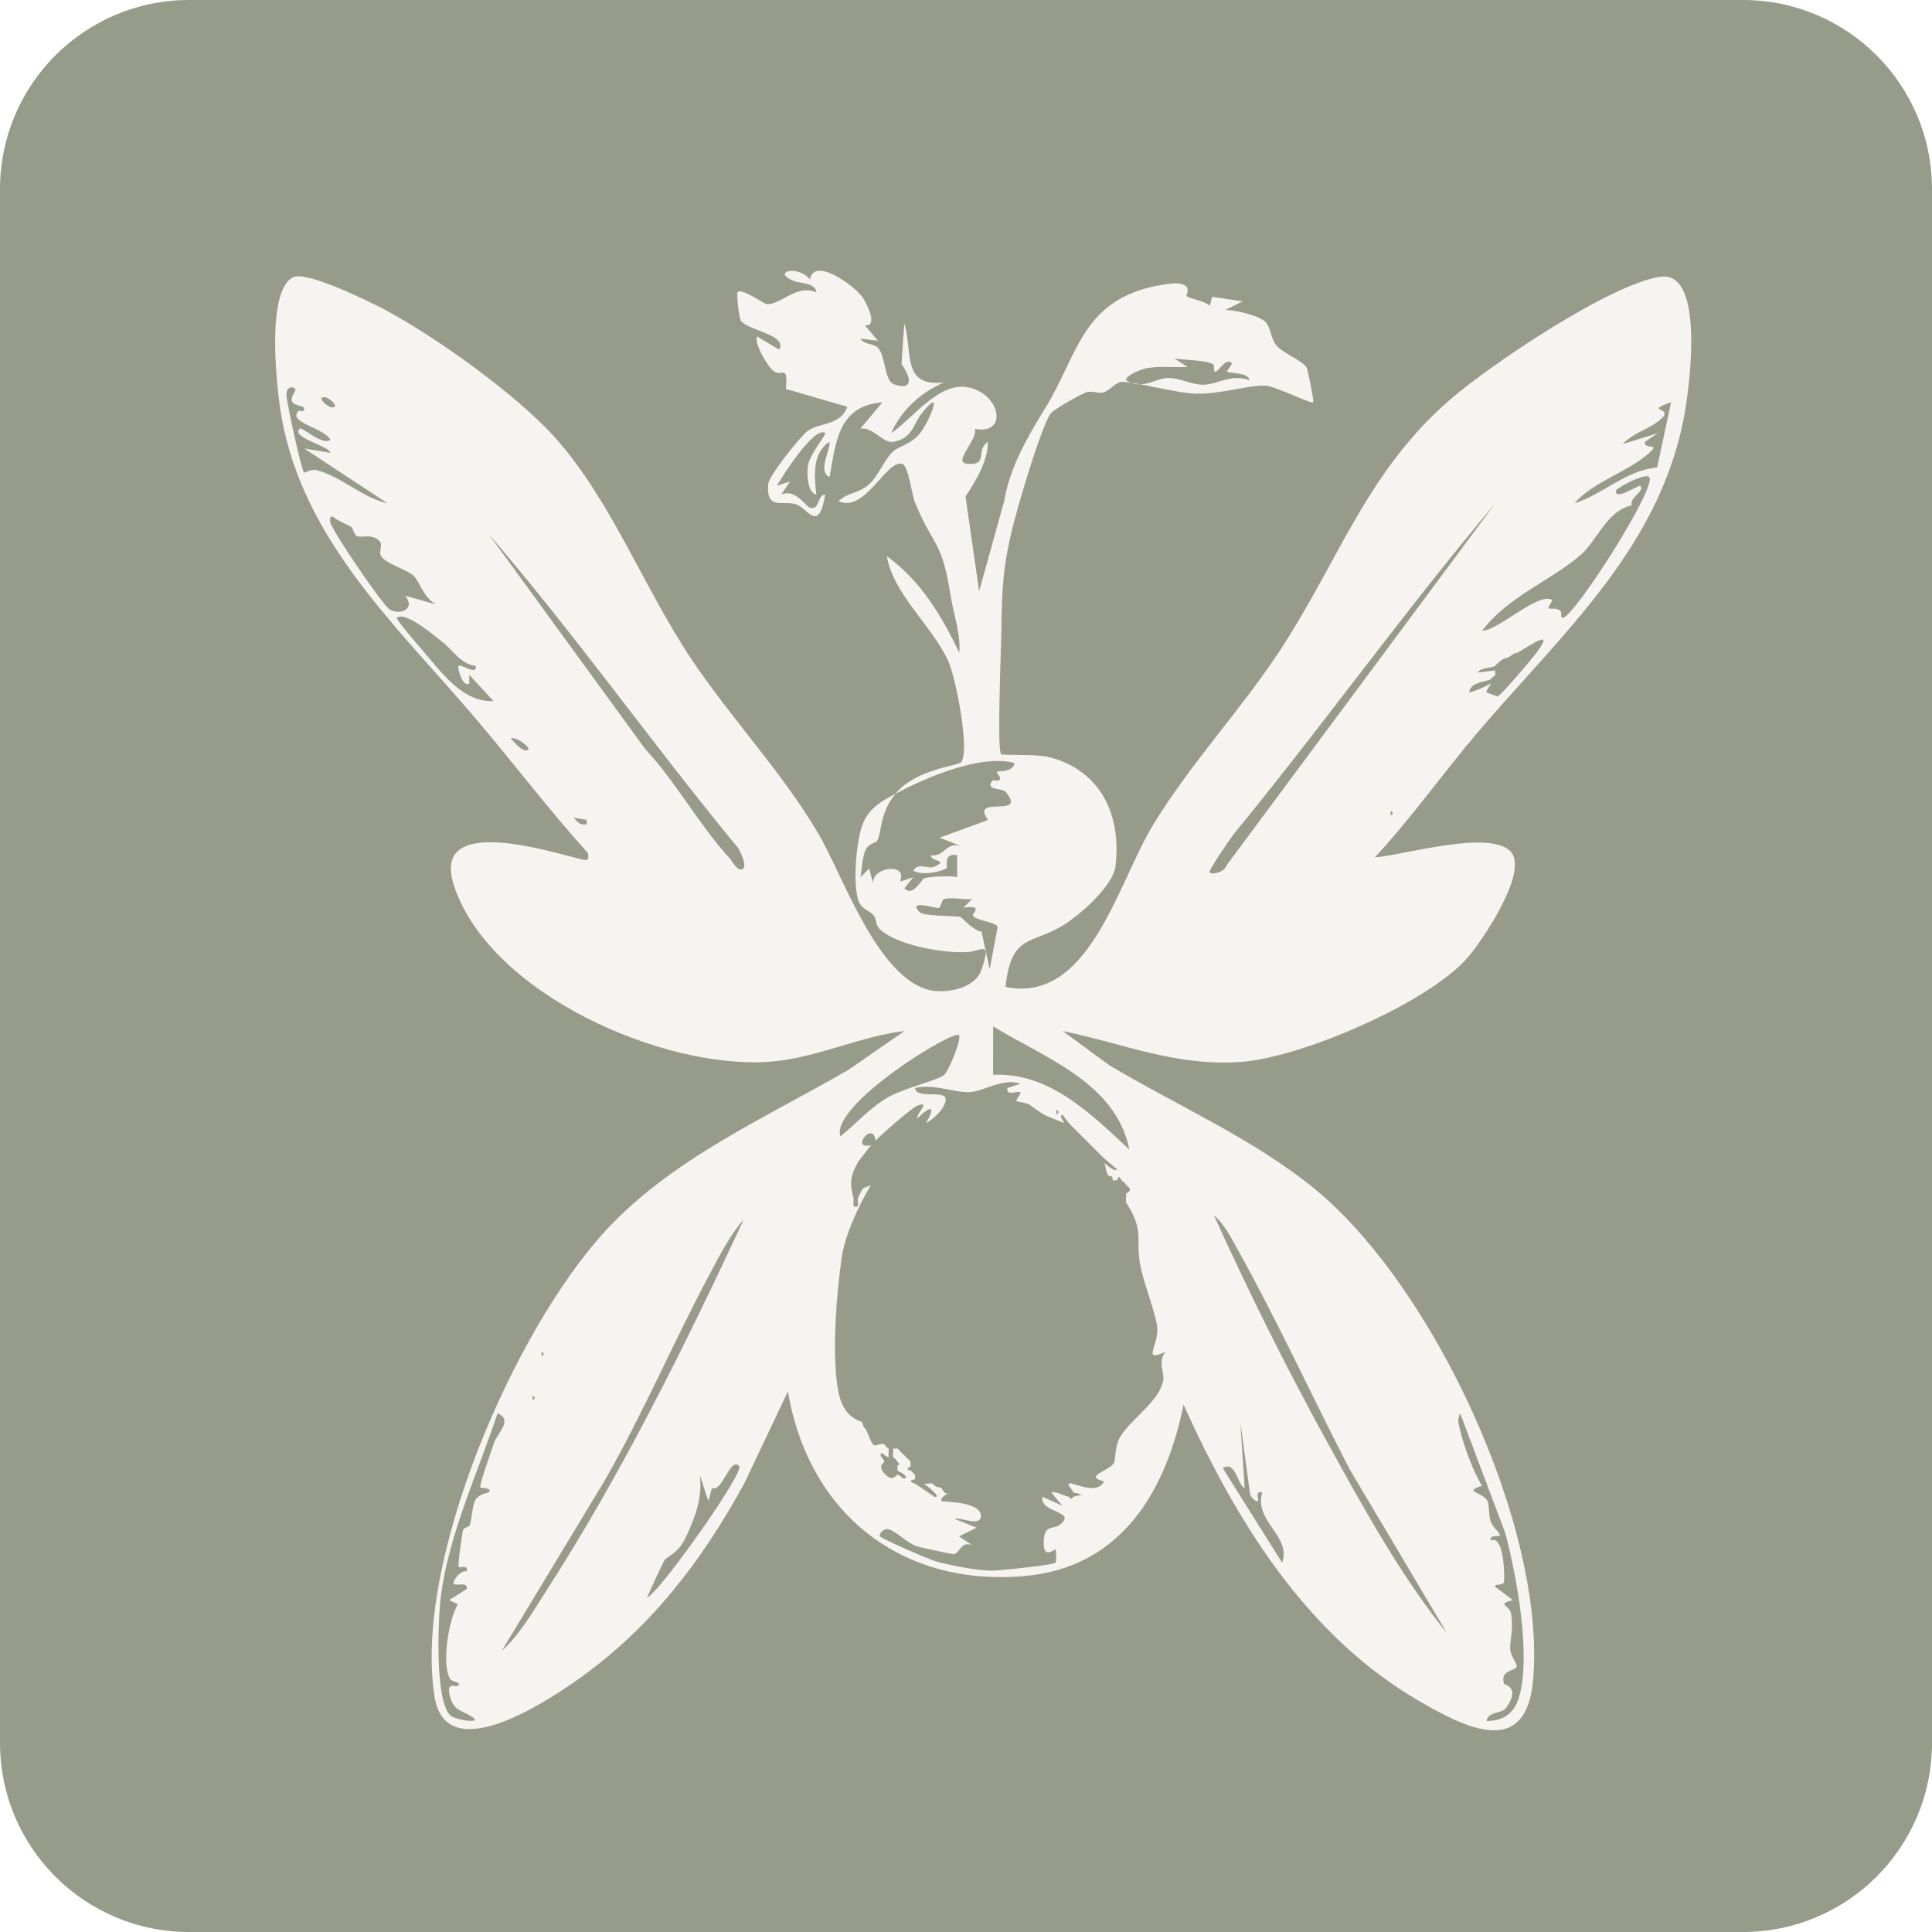
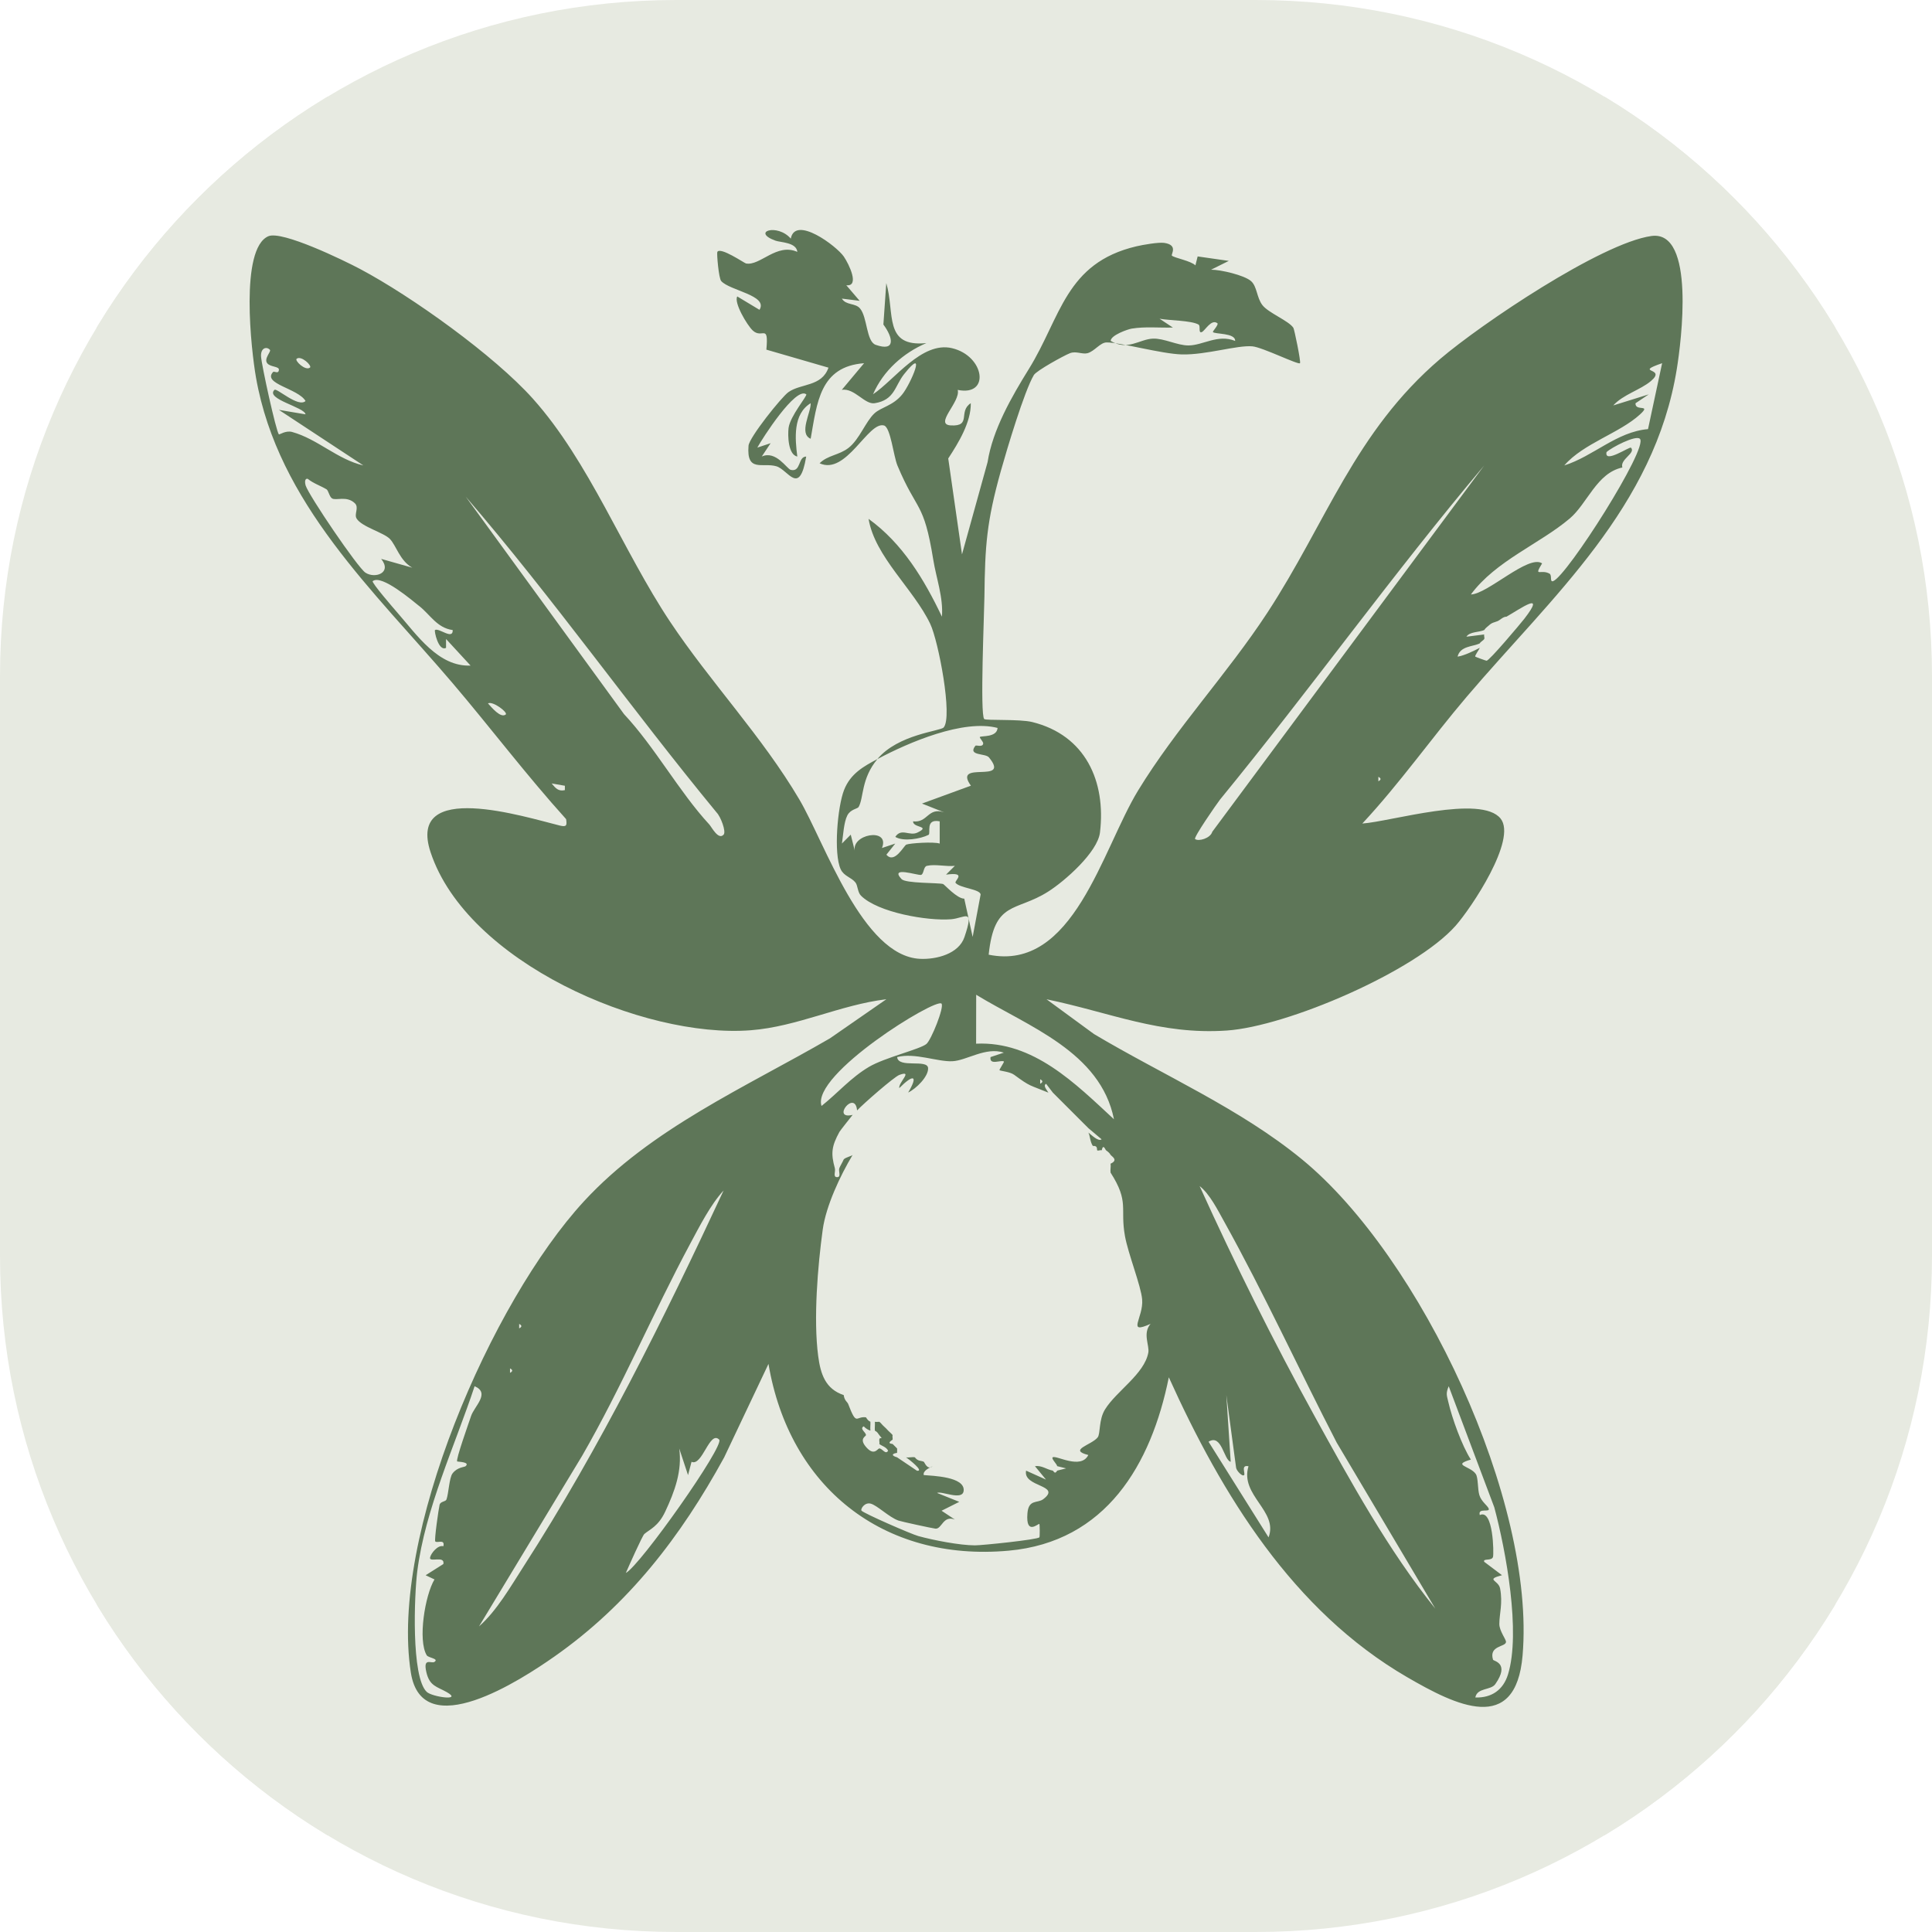
- <svg xmlns="http://www.w3.org/2000/svg" version="1.1" width="708.66" height="708.66">
-   <svg id="SvgjsSvg1009" data-name="Layer 2" viewBox="0 0 708.66 708.66">
-     <defs>
-       <style>
+ <svg xmlns="http://www.w3.org/2000/svg" version="1.1" width="1000" height="1000">
+   <g clip-path="url(#SvgjsClipPath1048)">
+     <rect width="1000" height="1000" fill="#e7eae1" />
+     <g transform="matrix(1.270003,0,0,1.270003,50,50)">
+       <svg version="1.1" width="708.66" height="708.66">
+         <svg id="Layer_2" data-name="Layer 2" viewBox="0 0 708.66 708.66">
+           <defs>
+             <style>
      .cls-1 {
-         fill: #979b8a;
+         fill: #5e7658;
      }

      .cls-2 {
-         fill: #f7f3f0;
+         fill: #e7eae1;
      }
    </style>
-     </defs>
-     <g id="SvgjsG1008">
-       <rect class="cls-1" width="708.66" height="708.66" rx="69.36" ry="69.36" />
+             <clipPath id="SvgjsClipPath1048">
+               <rect width="1000" height="1000" x="0" y="0" rx="350" ry="350" />
+             </clipPath>
+           </defs>
+           <g id="DIEGO_GONZALEZ" data-name="DIEGO GONZALEZ">
+             <g>
+               <rect class="cls-2" width="708.66" height="708.66" rx="69.36" ry="69.36" />
+               <path class="cls-1" d="M318.22,269.98c8.49-10.12,25.7-11.37,27.01-12.87,3.75-4.34-2.12-35.16-5.47-42.2-6.81-14.3-22.56-27.36-25.14-42.82,13.88,10.04,22.65,24.66,29.9,39.87.61-7.89-2.31-15.62-3.54-23.27-3.87-23.98-6.6-19.25-14.6-38.35-1.6-3.82-2.78-15.58-5.48-16.31-6.48-1.75-15.35,20.45-26.24,15.41,3.37-3.34,7.95-3.26,11.83-6.3,4.4-3.44,6.92-10.66,10.47-13.99,2.79-2.62,7.6-3.09,11.41-7.81,3.4-4.19,10.33-20.31.7-8.18-3.77,4.75-3.78,10.5-11.94,11.8-4.1.65-8.18-6.24-13.41-5.46l9.07-10.84c-18.06,1.36-19.16,16.1-21.77,30.79-5.01-2.13.23-10.86,0-14.49-7.28,4.44-6.37,14.41-5.44,21.74-3.8-.76-3.91-8.71-3.57-11.6.57-4.85,7.82-13.27,7.21-13.76-4.25-3.37-18.02,18.17-19.94,21.72l5.42-1.8-3.6,5.42c5.81-2.59,10.23,5.07,11.8,5.45,4.26,1.03,2.9-5.43,6.3-5.42-2.74,16.36-7.34,5.38-12.13,3.96-5.64-1.67-12.27,2.69-11.37-8.39.27-3.36,13.47-19.88,16.28-21.85,5.14-3.6,13.56-2.15,16.3-9.96l-25.31-7.34c.99-11-1.71-4.17-5.58-7.83-2.31-2.19-7.76-11.38-6.28-13.85l9.05,5.45c3.66-5.9-12.14-7.81-15.6-11.73-1.04-1.18-1.86-11.33-1.58-11.86,1.18-2.21,11.04,4.58,11.69,4.7,5.77,1.08,12.49-8.49,20.92-4.72-.38-3.93-6.84-3.83-8.89-4.57-10.04-3.63.71-7.18,6.22-.84,1.81-9.61,18.68,3.03,21.62,7.33,2.11,3.09,6.55,12.28,1.01,11.68l5.43,6.34-7.24-.9c1.69,2.79,5.43,1.73,7.36,3.97,3.08,3.55,2.54,13.5,6.43,14.87,8.19,2.89,7.14-2.86,3.13-8.28l1.18-16.88c3.6,12.16-1.26,26.24,16.33,24.45-9.31,3.97-17.52,11.17-21.73,20.85,8.68-5.74,19.83-21.7,32.19-18.78,13.3,3.15,15.71,19.75,2.32,17.01,1.27,4.87-9.81,14.1-2.79,14.47,8.6.45,2.83-5.64,8.12-9.06.13,7.72-5.01,16.16-9.19,22.53l5.61,39.09,10.43-37.61c2.06-13.23,9.9-26.78,16.83-37.97,13.08-21.12,14.86-43.16,43.81-49.97,2.66-.63,9.04-1.73,11.33-1.4,5.88.85,2.65,4.75,3.15,5.2,1.08.97,7.62,2.07,9.58,3.96l.91-3.64,12.7,1.82-7.23,3.59c3.97-.03,13.56,2.27,16.25,4.61,2.54,2.19,2.3,6.75,4.68,9.83,2.46,3.19,10.74,6.37,12.61,9.24.4.61,3.13,13.82,2.7,14.41-.61.83-15.28-6.5-19.43-6.86-6.19-.54-18.77,3.53-28.67,3.3-8.36-.2-25.22-4.96-30.75-4.89-2.57.03-4.91,3.61-7.73,4.38-2.12.58-4.68-.98-7.16,0-2.53.99-13.66,7.13-14.72,8.9-3.92,6.58-11.06,30.55-13.46,39.11-5.8,20.72-6.45,30.38-6.69,51.16-.07,6.68-1.86,48.16-.09,49.93.69.7,14.39-.06,19.61,1.24,21.6,5.35,30.09,24.11,27.57,45.02-.97,8.02-14.3,19.78-21.17,24.12-13.24,8.38-21.85,3.42-24.19,25.67,34.54,7.07,46.23-42.88,60.89-66.9,15.53-25.45,36.35-47.52,52.66-72.43,24.06-36.76,35.67-73.78,70.51-103.51,16.63-14.19,65.48-47.12,86-50.06,18.12-2.59,12.15,43.31,10.42,54.03-9.11,56.66-50.77,92.75-85.63,133.72-14.46,17-27.32,35.36-42.57,51.7,11.53-.79,48.43-11.97,56.37-2.01,6.75,8.48-11.92,36.4-18.34,43.66-16.45,18.59-68.62,41.03-93.25,42.71-27.2,1.86-47.69-7.43-73.48-12.74l19.34,14.17c28.08,16.73,59.47,30.3,84.83,51.12,48.52,39.84,95.2,139.33,89.85,202.14-2.78,32.54-27.21,20.37-47.05,8.85-46.58-27.03-75.54-74.43-97.13-122.21-7.19,35.63-25.63,67.06-65.28,70.66-51.27,4.65-89.43-26.02-97.88-76.12l-18.07,38.12c-17.69,32.28-38.94,59.95-69.26,81.2-13.33,9.34-53.8,35.86-58.42,6.52-8.76-55.56,32.83-151.15,70.49-192.05,27.47-29.82,65.86-46.49,100.3-66.47l23-15.94c-18.83,2.26-36.26,11.18-55.31,12.64-43.94,3.38-115.62-27.82-130.44-72.54-9.85-29.72,38.38-14.41,52.63-10.9,2.74.67,3.02.02,2.6-2.61-16.12-17.83-30.62-37.04-46.19-55.34-31.98-37.62-71.16-73.26-80.2-124.64-1.96-11.16-6.65-52.5,5.03-57.58,5.56-2.42,30.79,9.84,37.4,13.35,21.06,11.18,54.62,35.22,70.41,52.85,22.98,25.66,36.66,61.98,55.93,90.9,16.5,24.76,37.48,46.7,52.66,72.42,10.36,17.53,25.7,63.89,49.22,64.98,6.61.31,15.76-1.99,18.08-8.84,4.19-12.36.2-7.74-5.46-7.29-9.57.75-29.88-2.74-36.72-9.63-1.4-1.41-1.24-4.09-2.24-5.36-1.67-2.12-4.69-2.53-6.01-5.38-2.97-6.45-1.28-25.51,1.36-32.28,2.63-6.74,8.02-9.67,13.63-12.65-6.73,8.02-5.55,15.84-7.69,19.55-.43.75-3.3.89-4.6,3.44-1.44,2.82-1.68,8.13-2.19,11.44l3.59-3.61,1.81,7.23c-2.48-7.43,14.41-10.44,10.91-1.79l5.42-1.81-3.61,4.53c3.3,3.92,7.14-3.72,8.12-4.11,1.49-.59,11.14-1.24,13.6-.42v-9.06c-6.11-1.2-3.43,4.95-4.57,5.52-3.26,1.64-10.22,2.83-13.53.82,2.45-3.79,5.8-.16,9.07-1.78,5.62-2.78-1.97-1.81-1.82-4.56,6.03.76,5.96-5.91,12.67-3.66l-9.04-3.58,19.94-7.29c-7.72-10.72,16.54-.34,7.35-11.53-1.46-1.78-8.83-.55-5.51-4.75.29-.37,3.05.79,3.17-.95.05-.67-1.61-2.35-1.37-2.6.58-.6,6.95.29,7.23-3.7-13.95-3.65-36.19,5.88-48.94,12.67M449.09,92.89c-3.1-1.68-11.85-1.62-15.87-2.36l5.42,3.59c-5.59.17-11.2-.47-16.79.44-1.53.25-8.5,2.65-8.56,5,6.79,4.19,11.76-.68,17.16-.92,4.58-.2,10.01,2.81,14.58,2.78,5.91-.04,11.89-4.69,18.99-1.85.15-3.37-8.42-2.66-9.07-3.63-.17-.26,2.5-3.09,1.83-3.58-2.51-1.87-5.03,3.09-6.36,3.61-1.55.6-.35-2.53-1.33-3.06M70.65,103.22c-1.32-1.48-3.82-.86-3.63,2.67.18,3.43,6.14,30.61,7.28,31.78.19.19,2.8-1.7,5.38-.99,10.4,2.87,18.48,11.22,29.04,13.64l-34.43-22.65,10.86,1.83c-.33-2.92-16.53-6.23-12.66-9.98.92-.9,9.73,7.38,12.66,4.54-3.02-5.14-17.67-6.97-13.25-11.8.5-.55,2.24,1.01,2.4-.9.13-1.49-3.45-1.07-4.75-2.68-1.51-1.87,1.7-4.79,1.1-5.46M86.97,110.44c.92-.72-3.55-5.07-5.44-3.59-.92.72,3.55,5.07,5.44,3.59M638.04,108.65c-12.04,4.17,2.08,1.62-4.52,7.24-4.33,3.68-11.33,5.49-15.4,9.98l14.49-4.52-5.42,3.63c-.21,3.53,6.68.12,1.84,4.55-8.35,7.66-23.13,11.82-30.86,20.79,11.85-3.74,21.38-13.73,34.12-14.8l5.75-26.87ZM628.98,139.47c-1.65-1.65-11.66,3.57-13.6,5.42-1.01,4.88,9.44-2.38,9.97-1.8,2.07,2.23-4.6,4.7-3.52,8.07-10.48,2.26-14.22,14.68-21.47,20.81-12.27,10.37-30.12,17.21-40.25,30.93,6.73-.1,23.53-16.43,29.02-12.66-3.57,5.87-.5,2.19,3.02,4.19,1.14.65-.03,3.61,1.49,3.04,5.71-2.17,38.93-54.41,35.35-57.99M447.71,302.59c1.38,1.08,6.25-.31,6.99-2.96l110.82-149.29c-37.1,44.02-71.01,91.43-107.65,136.15-1.39,1.8-10.91,15.52-10.17,16.1M93.67,160.03c-2.53-1.49-5.32-2.38-7.62-4.25-1.37-.28-1.15,1.74-.87,2.67,1.27,4.1,21.24,33.53,24.39,35.58,3.91,2.55,10.97.08,6.41-5.62l12.68,3.59c-5.1-2.87-6.51-8.99-9.12-11.71-2.56-2.65-11.45-4.91-13.56-8.3-1.14-1.83,1.12-4.5-.75-6.28-3.3-3.14-7.59-.95-9.26-1.94-1.11-.66-1.46-3.26-2.3-3.75M255.55,300.79c1.12-1.25-1.23-7.35-2.81-8.96-34.84-42.27-66.7-87.45-102.31-128.8l64.52,88.64c12.58,13.43,22.47,31.67,34.77,44.99.9.97,3.69,6.52,5.82,4.13M131.43,207.59c-2.63-2.06-15.31-13.01-18.9-10.11-.63.51,8.77,11.35,9.94,12.7,8.16,9.33,16.82,22.24,29.94,21.71l-9.99-10.83v3.61c-3.11,1.61-4.9-6.98-4.51-7.25,1.54-1.07,7.37,4.21,7.23,0-6.46-.9-9.14-6.26-13.71-9.84M574.61,211.97c-1.37-.06-2.62,1.4-3.63,1.81-1.46.6-2.17.47-3.62,1.81-.66.61-1.21.88-1.81,1.81-1.99.96-5.95.6-7.27,2.72l7.27-.91c-.25.45.23,1.29,0,1.81-.28.61-1.6,1.2-1.81,1.81-2.72,1.38-8.05,1.02-9.06,5.42,2.76-.43,6.52-2.29,9.06-3.61-.34.88-2.2,3.29-1.83,3.61.19.16,4.34,1.67,4.58,1.67,1.15-.02,13.73-14.98,15.36-17.07,9.16-11.83-1.55-4.12-7.23-.89M166.73,251.84c1.05-.82-5.32-5.66-7.22-4.53,1.53,1.69,5.17,6.12,7.22,4.53M522.39,276.87v2.17c1.18-.6,1.18-1.21,0-1.81M190.85,280.87l-5.39-.94c1.61,1.96,2.74,3.32,5.39,2.72v-1.78ZM349.81,313.51c-3.6.39-8.1-.8-11.45.01-1.42.34-1.18,3.45-2.38,3.68-1.41.27-12.98-3.71-7.92,1.71,1.68,1.8,14.84,1.45,16.92,2,.51.13,5.67,6,8.64,5.97l3.42,15.6,3.25-17.3c-.19-2.19-8.5-2.6-10.21-4.73-.65-.81,5.02-4.56-3.89-3.36l3.61-3.59ZM414.64,416.81c-5.52-27.55-34.96-37.81-56.16-50.76l-.03,19.94c23.37-1.1,40.49,16.29,56.19,30.81M295.45,411.37c6.66-5.3,11.9-11.53,19.38-15.95,6.33-3.74,20.68-7.14,23.34-9.29,1.96-1.58,7.35-14.99,6.19-16.45-2.07-2.6-53.17,28.81-48.91,41.69M387.89,405.94c-7.95-3.29-7.09-2.24-13.95-7.28-1.71-1.26-5.7-1.55-5.96-1.87-.17-.2,2.03-3.38,1.81-3.53-1.15-.82-6.02,1.75-5.46-1.81l5.42-1.81c-7.4-2.45-15.14,3.23-20.97,3.5-6.09.29-15.36-3.58-22.52-1.69.46,4.72,12.39.67,12.62,4.49.21,3.43-4.94,8.46-8.12,9.96,4.28-7.21,2.03-7.52-3.62-1.81-.45-2.23,5.86-7.47.05-5.38-2.18.78-14.99,12.04-17.25,14.48-.83-8.72-10.74,3.96-1.81,1.81-.65.79-5.14,6.5-5.36,6.9-3.23,5.9-3.57,8.77-1.89,14.85.37,1.32-.89,3.64.91,3.64s.46-2.42.91-3.64c.31-.85,1.25-2.32,1.81-3.62.77-.84,3.42-1.39,3.62-1.81-5.06,8.42-10.87,20.82-12.19,30.42-2.03,14.8-3.85,36.44-1.85,51.59.98,7.35,2.94,13.38,10.41,15.88.26,2.25,1.48,2.75,1.81,3.62,3.55,9.26,3.04,4.86,7.25,5.44.56.85.83,1.33,1.81,1.81.07,1.19-.14,2.45,0,3.62-1.02-.31-2-.98-2.73-1.77-1.83,1.06.93,2.41.92,3.59,0,.53-2.78,1.36-.19,4.57,3.47,4.29,4.91.88,5.63.86,1.25-.01,2.56,2.75,3.59.92-.75-1.56-2.67-1.94-3.59-2.73.19-.37-.08-1.16,0-1.81.18-1.41,1.97.52,0-1.81-.58-.69-.65-1.24-1.81-1.81-.1-1.2.09-2.43,0-3.62.54.1,1.25.02,1.81,0,.6.38,1.16,1.26,1.81,1.81.63.53,1.25,1.21,1.81,1.81.57.61,1.36,1.18,1.81,1.81-.17.37.04,1.17,0,1.81-.01.18-2.84,1.53,0,1.81l1.81,1.81c.09.58-.03,1.22,0,1.81-2.31.33-2.27,1.18,0,1.81l8.12,5.47c3.12.36-3.28-4.71-4.5-5.47,1.1.23,2.56-.25,3.63,0,1.27,1.74,2.56,1.26,3.62,1.81.35.18,1.44,3.64,3.62,1.81-1.29.65-4.06,1.85-3.62,3.61,3.73.33,16.79.66,16.27,6.37-.39,4.28-9.07-.03-10.83.92l9.04,3.63-7.22,3.62,5.42,3.59c-4.9-1.84-5.27,3.99-7.93,3.71-1.23-.13-13.85-2.86-15.09-3.3-3.87-1.4-8.65-6.22-11.31-6.9-2.47-.62-4.19,2.19-3.73,2.85.73,1.04,20.24,9.57,23.19,10.38,6.24,1.71,16.83,3.76,23.04,3.78,2.9.01,25.38-2.31,26.29-3.27.19-.2.17-5.14-.02-5.44-.28-.43-5.6,5.02-4.87-4.27.46-5.99,4.11-4.04,6.47-5.85,7.7-5.88-8.41-4.81-7.01-11.62l8.11,3.65-4.49-5.46c2.71-.45,4.74,1.36,7.25,1.8.31.05.81,1.81,1.81,0l3.64-.91-3.64-.91c-.13-.89-2.57-3.1-1.81-3.61,1.4-.94,11.46,5.17,14.49-.93-8.36-2.12,1.29-4.03,3.8-7.17,1.21-1.51.36-7.11,3.01-11.41,4.62-7.48,15.98-14.36,17.64-23.12.56-2.94-2.43-7.86.92-11.75-10.03,4.49-2.78-2.45-3.43-9.99-.49-5.6-5.71-18.56-7.01-25.82-2.06-11.54,1.87-13.73-5.86-25.84-.18-1.15.19-2.48,0-3.63,3.42-1.54.31-3.04,0-3.62-.4-.75-1.13-1.32-1.81-1.81-.38-.27-1.15-2.91-1.81,0-.4-.29-1.41.28-1.81,0-.26-.41.35-1.99-1.81-1.81-1.17-1.81-1.12-4.24-1.81-5.44,1.26.94,4.08,3.82,5.4,2.74l-5.4-4.55-1.81-1.81c-.59-.62-1.2-1.21-1.81-1.81-.61-.6-1.21-1.21-1.81-1.81-.6-.6-1.2-1.22-1.81-1.81-.61-.6-1.21-1.21-1.81-1.81-.6-.61-1.21-1.2-1.81-1.81-.6-.61-1.19-1.22-1.81-1.81l-1.81-1.81-2.74-3.59c-1.37.76.25,2.37.92,3.59M384.56,399.8v2.51c1.18-.6,1.18-1.21,0-1.81M545.58,616.22l-40.18-67.67c-15.44-29.89-29.52-60.68-45.87-90.08-2.62-4.7-5.81-11.15-9.99-14.46,14.41,31.76,29.98,63.12,46.8,93.67,14.67,26.63,30.22,54.97,49.24,78.54M155.87,623.47c7.22-6.34,12.86-16.22,18.15-24.43,31.28-48.56,57.15-100.92,81.52-153.22-5.36,5.8-9.83,14.67-13.62,21.71-15.28,28.48-27.88,58.43-44.06,86.46l-41.99,69.47ZM172.22,500.38v1.63c1.18-.61,1.18-1.21,0-1.81M168.49,519.01v1.13c1.18-.6,1.18-1.21,0-1.81M146.96,556.24c-.66-.7,4.79-15.86,5.65-18.48,1.31-3.98,7.97-9.39,1.45-12.17-8.05,24.32-20.1,49.84-23.37,75.44-1.2,9.41-2.56,43.1,3.87,49.15,2.18,2.06,14.87,3.87,8.12.07-4.06-2.28-6.98-2.44-8.29-8.14-1.42-6.17,2.07-3.32,3.32-4.17,1.94-1.33-2.53-1.64-3.16-2.68-3.71-6.15-.7-24.55,3.16-30.92l-3.61-1.71,7.23-4.57c.72-3.66-5.93-.44-5.42-2.68.4-1.74,3.16-5.19,5.42-4.57.74-3.12-2.64-1.14-3.3-1.96-.47-.59,1.39-13.48,1.76-14.94.38-1.46,2.45-1.17,2.81-2.18.87-2.41,1.12-8.83,2.45-10.58,1.99-2.64,4.84-2.52,5.34-2.97,2-1.78-3.26-1.75-3.44-1.94M561.91,652.45c6.62.22,11.35-3.07,13.3-9.34,5.31-17.14-.85-50.59-5.57-68.16l-18.58-49.36c-1.25,3.03-.78,3.7-.17,6.38,1.52,6.67,5.61,17.97,9.2,23.52-7.92,2.32-.29,2.57,1.98,5.84,1.07,1.54.71,6.09,1.49,8.65.8,2.63,3.27,4.2,3.78,5.45.75,1.82-4.53-.48-3.61,2.68,5.54-2.73,5.76,15.69,5.39,17.03-.5,1.82-4.25.48-3.58,2.02l7.24,5.45c-7.02,1.88-1.43,1.95-.77,5.43,1.14,6.07-.31,10.28-.32,14.45,0,2.91,2.83,6.31,2.72,7.38-.22,2.05-7.06,1.36-5.29,7.19.18.6,7,1.28.93,9.95-1.81,2.58-7.37,1.37-8.14,5.43M467.64,561.84c-.76.64-3.11-1.84-3.24-3.09l-3.97-29.54,1.78,27.18c-2.83-.61-3.61-11.59-9.03-8.17l24.46,38.98c4.08-10.79-11.78-17.05-8.18-28.99-3.3-.72-1.14,3.05-1.81,3.62M253.74,547.35c-3.91-3.9-6.87,11.03-11.27,9.05l-1.43,5.42-3.59-10.86c1.27,9.12-1.88,17.59-5.68,25.69-2.86,6.11-6.28,7.23-8.53,9.16-.81.7-6.43,13.32-7.55,15.9,5.9-3.09,40.4-52.01,38.05-54.37" />
+             </g>
+           </g>
+         </svg>
+       </svg>
    </g>
-     <g id="SvgjsG1007" data-name="DIEGO GONZALEZ">
-       <path class="cls-2" d="M328.5,291.05c7.55-9,22.86-10.11,24.02-11.45,3.34-3.86-1.89-31.27-4.87-37.53-6.05-12.72-20.06-24.34-22.36-38.08,12.35,8.93,20.15,21.93,26.59,35.46.55-7.02-2.05-13.9-3.15-20.7-3.44-21.33-5.87-17.12-12.98-34.11-1.42-3.4-2.47-13.86-4.87-14.5-5.76-1.56-13.65,18.19-23.33,13.7,3-2.97,7.07-2.9,10.52-5.6,3.91-3.06,6.15-9.48,9.31-12.44,2.48-2.33,6.76-2.75,10.15-6.95,3.02-3.73,9.19-18.06.62-7.27-3.35,4.22-3.37,9.34-10.62,10.49-3.64.58-7.28-5.55-11.93-4.85l8.06-9.64c-16.06,1.21-17.04,14.32-19.36,27.38-4.46-1.89.21-9.65,0-12.89-6.47,3.95-5.67,12.82-4.84,19.34-3.38-.68-3.48-7.74-3.17-10.31.51-4.31,6.95-11.8,6.41-12.24-3.78-3-16.02,16.16-17.73,19.32l4.82-1.6-3.2,4.82c5.17-2.3,9.1,4.51,10.49,4.85,3.79.91,2.58-4.83,5.61-4.82-2.44,14.55-6.52,4.79-10.79,3.52-5.01-1.48-10.91,2.39-10.11-7.46.24-2.99,11.98-17.68,14.48-19.43,4.58-3.2,12.06-1.91,14.5-8.86l-22.51-6.53c.88-9.79-1.52-3.71-4.96-6.96-2.05-1.94-6.9-10.12-5.59-12.31l8.05,4.85c3.25-5.25-10.8-6.94-13.88-10.43-.92-1.05-1.65-10.08-1.4-10.55,1.05-1.96,9.82,4.08,10.39,4.18,5.13.96,11.11-7.55,18.6-4.2-.34-3.49-6.09-3.4-7.91-4.06-8.93-3.23.63-6.39,5.53-.75,1.61-8.55,16.62,2.69,19.23,6.52,1.88,2.75,5.83,10.92.9,10.39l4.83,5.64-6.44-.8c1.5,2.48,4.83,1.54,6.55,3.53,2.74,3.16,2.26,12.01,5.72,13.23,7.28,2.57,6.35-2.55,2.78-7.36l1.05-15.02c3.2,10.81-1.12,23.34,14.52,21.74-8.28,3.54-15.58,9.94-19.33,18.55,7.72-5.11,17.64-19.3,28.63-16.7,11.83,2.8,13.97,17.57,2.06,15.13,1.13,4.33-8.73,12.54-2.48,12.87,7.65.4,2.52-5.01,7.23-8.06.12,6.87-4.45,14.37-8.18,20.03l4.99,34.77,9.28-33.45c1.83-11.77,8.8-23.82,14.97-33.77,11.64-18.78,13.22-38.39,38.97-44.45,2.37-.56,8.04-1.54,10.08-1.25,5.23.76,2.36,4.22,2.8,4.63.96.86,6.78,1.85,8.52,3.52l.81-3.24,11.29,1.62-6.43,3.19c3.54-.03,12.06,2.02,14.45,4.1,2.26,1.95,2.04,6,4.16,8.74,2.19,2.84,9.56,5.67,11.21,8.22.35.55,2.79,12.29,2.4,12.82-.54.74-13.59-5.78-17.28-6.1-5.5-.48-16.69,3.14-25.5,2.94-7.44-.18-22.43-4.41-27.35-4.35-2.29.03-4.37,3.21-6.87,3.89-1.88.52-4.16-.87-6.36,0-2.25.88-12.15,6.34-13.09,7.92-3.49,5.85-9.84,27.17-11.97,34.79-5.16,18.43-5.74,27.02-5.95,45.5-.07,5.94-1.65,42.83-.08,44.41.62.62,12.8-.05,17.44,1.1,19.21,4.76,26.76,21.45,24.52,40.04-.86,7.14-12.72,17.59-18.83,21.46-11.77,7.45-19.43,3.04-21.51,22.83,30.72,6.29,41.12-38.14,54.15-59.5,13.82-22.64,32.33-42.26,46.83-64.41,21.4-32.69,31.73-65.62,62.71-92.06,14.79-12.62,58.24-41.91,76.49-44.52,16.12-2.31,10.8,38.52,9.27,48.06-8.1,50.39-45.15,82.49-76.16,118.93-12.86,15.12-24.3,31.45-37.86,45.98,10.25-.7,43.07-10.65,50.13-1.79,6.01,7.54-10.6,32.38-16.31,38.83-14.63,16.54-61.03,36.49-82.93,37.99-24.19,1.65-42.41-6.61-65.35-11.33l17.2,12.6c24.97,14.88,52.89,26.95,75.45,45.47,43.15,35.43,84.67,123.92,79.91,179.78-2.47,28.94-24.2,18.12-41.85,7.88-41.43-24.04-67.18-66.19-86.39-108.69-6.39,31.69-22.79,59.64-58.06,62.84-45.6,4.14-79.54-23.14-87.05-67.7l-16.08,33.9c-15.73,28.71-34.63,53.32-61.59,72.22-11.85,8.31-47.85,31.89-51.96,5.8-7.79-49.41,29.2-134.43,62.69-170.8,24.43-26.52,58.57-41.34,89.21-59.12l20.46-14.18c-16.75,2.01-32.25,9.94-49.19,11.24-39.08,3.01-102.83-24.74-116.01-64.52-8.76-26.43,34.14-12.82,46.8-9.69,2.44.6,2.69.02,2.31-2.32-14.34-15.86-27.24-32.94-41.08-49.22-28.44-33.46-63.29-65.15-71.33-110.85-1.75-9.93-5.92-46.69,4.47-51.21,4.95-2.15,27.38,8.75,33.26,11.87,18.73,9.94,48.58,31.32,62.62,47.01,20.44,22.82,32.6,55.12,49.74,80.85,14.67,22.02,33.33,41.54,46.84,64.41,9.21,15.59,22.86,56.82,43.77,57.79,5.88.27,14.02-1.77,16.08-7.87,3.72-11,.18-6.88-4.85-6.49-8.51.67-26.57-2.44-32.65-8.56-1.25-1.25-1.1-3.64-1.99-4.77-1.48-1.89-4.17-2.25-5.34-4.78-2.64-5.74-1.14-22.69,1.21-28.71,2.34-5.99,7.13-8.6,12.12-11.25-5.98,7.13-4.93,14.08-6.83,17.39-.38.67-2.93.79-4.1,3.06-1.28,2.51-1.49,7.23-1.95,10.18l3.19-3.21,1.61,6.43c-2.21-6.61,12.82-9.28,9.7-1.59l4.82-1.61-3.21,4.03c2.94,3.48,6.35-3.31,7.23-3.66,1.33-.53,9.91-1.1,12.1-.37v-8.06c-5.44-1.07-3.05,4.4-4.07,4.91-2.9,1.46-9.09,2.52-12.03.73,2.18-3.37,5.16-.14,8.07-1.58,5-2.47-1.75-1.61-1.62-4.06,5.36.68,5.3-5.26,11.27-3.26l-8.04-3.19,17.74-6.48c-6.87-9.53,14.71-.3,6.53-10.26-1.3-1.59-7.85-.49-4.9-4.22.26-.33,2.72.7,2.82-.84.04-.6-1.43-2.09-1.22-2.32.52-.54,6.18.26,6.43-3.29-12.41-3.24-32.19,5.23-43.53,11.27M444.89,133.55c-2.75-1.5-10.54-1.44-14.12-2.1l4.82,3.19c-4.97.15-9.96-.42-14.93.39-1.36.22-7.56,2.36-7.62,4.44,6.04,3.73,10.46-.61,15.26-.82,4.08-.18,8.9,2.5,12.97,2.47,5.26-.04,10.58-4.17,16.89-1.65.14-3-7.49-2.37-8.07-3.23-.15-.23,2.22-2.75,1.63-3.19-2.23-1.66-4.47,2.75-5.65,3.21-1.38.54-.31-2.25-1.18-2.72M108.32,142.74c-1.17-1.32-3.4-.77-3.23,2.38.16,3.05,5.46,27.22,6.47,28.26.17.17,2.49-1.51,4.78-.88,9.25,2.55,16.44,9.98,25.83,12.13l-30.62-20.15,9.66,1.63c-.29-2.59-14.7-5.54-11.26-8.88.82-.8,8.65,6.56,11.26,4.04-2.69-4.57-15.71-6.2-11.78-10.49.45-.49,1.99.89,2.13-.8.11-1.32-3.07-.95-4.22-2.38-1.34-1.66,1.51-4.26.98-4.86M122.83,149.15c.82-.64-3.15-4.51-4.84-3.19-.82.64,3.15,4.51,4.84,3.19M612.95,147.56c-10.71,3.71,1.85,1.44-4.02,6.44-3.85,3.28-10.08,4.88-13.7,8.88l12.89-4.02-4.82,3.23c-.19,3.14,5.94.11,1.64,4.05-7.43,6.81-20.57,10.51-27.45,18.49,10.54-3.33,19.02-12.21,30.35-13.16l5.11-23.9ZM604.89,174.97c-1.47-1.47-10.37,3.17-12.1,4.82-.9,4.34,8.39-2.11,8.87-1.6,1.85,1.98-4.09,4.18-3.13,7.18-9.32,2.01-12.65,13.06-19.09,18.51-10.91,9.23-26.79,15.3-35.8,27.51,5.99-.09,20.93-14.61,25.81-11.26-3.17,5.22-.44,1.94,2.69,3.73,1.01.58-.03,3.21,1.32,2.7,5.08-1.93,34.63-48.39,31.44-51.58M443.67,320.05c1.23.96,5.56-.28,6.22-2.63l98.56-132.78c-33,39.15-63.15,81.32-95.74,121.09-1.24,1.6-9.71,13.8-9.04,14.32M128.79,193.26c-2.25-1.33-4.73-2.12-6.78-3.78-1.22-.25-1.03,1.55-.77,2.38,1.13,3.64,18.89,29.82,21.69,31.65,3.48,2.27,9.76.07,5.7-5l11.28,3.2c-4.54-2.55-5.79-8-8.11-10.41-2.27-2.36-10.18-4.36-12.06-7.38-1.01-1.62.99-4.01-.67-5.59-2.93-2.79-6.75-.85-8.24-1.72-.99-.58-1.3-2.9-2.05-3.34M272.76,318.45c.99-1.11-1.09-6.54-2.49-7.97-30.99-37.6-59.33-77.78-90.99-114.56l57.39,78.83c11.19,11.95,19.99,28.17,30.93,40.01.8.86,3.28,5.79,5.17,3.68M162.37,235.56c-2.34-1.83-13.62-11.57-16.81-8.99-.56.45,7.8,10.1,8.84,11.29,7.26,8.3,14.96,19.78,26.62,19.31l-8.88-9.63v3.21c-2.77,1.43-4.36-6.21-4.01-6.45,1.37-.95,6.56,3.74,6.43,0-5.75-.8-8.13-5.57-12.2-8.75M556.53,239.46c-1.22-.06-2.33,1.25-3.23,1.61-1.3.53-1.93.42-3.22,1.61-.59.54-1.08.79-1.61,1.61-1.77.86-5.29.53-6.47,2.42l6.47-.81c-.22.4.21,1.15,0,1.61-.25.54-1.42,1.07-1.61,1.61-2.42,1.23-7.16.91-8.06,4.82,2.46-.38,5.8-2.04,8.06-3.21-.3.78-1.96,2.92-1.62,3.21.17.14,3.86,1.48,4.07,1.48,1.02-.02,12.22-13.32,13.66-15.18,8.15-10.52-1.38-3.66-6.43-.79M193.77,274.91c.94-.73-4.73-5.03-6.42-4.03,1.36,1.5,4.6,5.45,6.42,4.03M510.09,297.18v1.93c1.05-.54,1.05-1.08,0-1.61M215.22,300.74l-4.79-.84c1.43,1.74,2.44,2.95,4.79,2.42v-1.58ZM356.6,329.76c-3.2.35-7.2-.71-10.19,0-1.26.3-1.05,3.07-2.11,3.27-1.25.24-11.54-3.3-7.04,1.52,1.5,1.6,13.2,1.29,15.05,1.78.45.12,5.04,5.33,7.68,5.31l3.04,13.87,2.89-15.38c-.17-1.94-7.56-2.31-9.08-4.21-.58-.72,4.46-4.05-3.46-2.99l3.21-3.19ZM414.25,421.64c-4.91-24.5-31.09-33.63-49.95-45.14l-.03,17.74c20.79-.98,36.01,14.49,49.97,27.4M308.25,416.8c5.93-4.71,10.58-10.25,17.24-14.19,5.63-3.33,18.39-6.35,20.76-8.26,1.74-1.41,6.53-13.33,5.5-14.63-1.84-2.32-47.29,25.62-43.5,37.08M390.46,411.97c-7.07-2.93-6.3-1.99-12.41-6.47-1.52-1.12-5.07-1.38-5.3-1.66-.15-.18,1.81-3.01,1.61-3.14-1.02-.73-5.35,1.56-4.86-1.61l4.82-1.61c-6.58-2.18-13.47,2.87-18.65,3.11-5.42.26-13.66-3.19-20.03-1.5.41,4.2,11.02.6,11.23,4,.19,3.05-4.39,7.53-7.22,8.86,3.8-6.41,1.81-6.69-3.22-1.61-.4-1.98,5.21-6.65.04-4.78-1.94.7-13.34,10.7-15.34,12.88-.74-7.75-9.55,3.52-1.61,1.61-.58.7-4.58,5.78-4.77,6.14-2.87,5.25-3.17,7.8-1.68,13.21.32,1.17-.79,3.24.81,3.24s.41-2.15.81-3.24c.27-.75,1.11-2.07,1.61-3.22.68-.75,3.04-1.24,3.22-1.61-4.5,7.48-9.67,18.51-10.84,27.06-1.8,13.16-3.43,32.41-1.64,45.88.87,6.54,2.61,11.9,9.26,14.13.24,2,1.31,2.45,1.61,3.22,3.16,8.24,2.7,4.32,6.45,4.84.49.76.74,1.19,1.61,1.61.07,1.06-.13,2.18,0,3.22-.91-.27-1.78-.87-2.43-1.58-1.62.94.83,2.14.82,3.19,0,.47-2.47,1.21-.17,4.07,3.09,3.82,4.36.78,5,.77,1.11-.01,2.27,2.45,3.19.82-.66-1.39-2.37-1.72-3.19-2.43.17-.33-.07-1.03,0-1.61.16-1.26,1.75.46,0-1.61-.51-.61-.58-1.11-1.61-1.61-.09-1.06.08-2.16,0-3.22.48.09,1.11.02,1.61,0,.54.34,1.03,1.12,1.61,1.61.56.47,1.11,1.07,1.61,1.61.5.54,1.21,1.05,1.61,1.61-.15.33.03,1.04,0,1.61-.01.16-2.53,1.36,0,1.61l1.61,1.61c.08.51-.02,1.09,0,1.61-2.06.29-2.02,1.05,0,1.61l7.23,4.87c2.78.32-2.92-4.19-4-4.87.98.2,2.28-.22,3.23,0,1.13,1.55,2.27,1.12,3.22,1.61.31.16,1.28,3.23,3.22,1.61-1.14.58-3.61,1.64-3.22,3.21,3.32.29,14.93.59,14.47,5.67-.35,3.81-8.07-.03-9.63.82l8.04,3.23-6.42,3.22,4.82,3.19c-4.36-1.64-4.69,3.55-7.05,3.3-1.1-.12-12.32-2.54-13.42-2.94-3.44-1.25-7.69-5.54-10.06-6.14-2.2-.55-3.73,1.94-3.32,2.53.65.93,18,8.51,20.62,9.23,5.55,1.52,14.97,3.34,20.5,3.37,2.58.01,22.58-2.05,23.38-2.91.17-.18.15-4.57-.02-4.84-.25-.38-4.98,4.46-4.33-3.8.41-5.33,3.65-3.59,5.76-5.2,6.85-5.23-7.48-4.27-6.24-10.33l7.21,3.25-4-4.85c2.41-.4,4.22,1.21,6.45,1.6.27.05.72,1.61,1.61,0l3.24-.81-3.24-.81c-.12-.79-2.28-2.76-1.61-3.21,1.24-.83,10.19,4.6,12.89-.83-7.43-1.89,1.15-3.58,3.38-6.38,1.08-1.34.32-6.32,2.68-10.14,4.1-6.65,14.22-12.78,15.69-20.56.49-2.62-2.16-6.99.82-10.45-8.92,4-2.47-2.18-3.05-8.89-.43-4.98-5.08-16.51-6.24-22.96-1.84-10.26,1.66-12.21-5.21-22.98-.16-1.02.17-2.21,0-3.23,3.04-1.37.28-2.7,0-3.22-.36-.67-1-1.18-1.61-1.61-.33-.24-1.02-2.59-1.61,0-.36-.26-1.25.25-1.61,0-.24-.37.31-1.77-1.61-1.61-1.04-1.61-1-3.77-1.61-4.84,1.12.83,3.62,3.4,4.8,2.44l-4.8-4.05-1.61-1.61c-.53-.55-1.07-1.08-1.61-1.61-.54-.53-1.07-1.08-1.61-1.61-.54-.54-1.07-1.08-1.61-1.61-.54-.53-1.08-1.07-1.61-1.61-.54-.54-1.08-1.07-1.61-1.61-.53-.54-1.06-1.09-1.61-1.61l-1.61-1.61-2.44-3.19c-1.22.67.22,2.11.82,3.19M387.5,406.51v2.23c1.05-.54,1.05-1.07,0-1.61M530.71,598.99l-35.73-60.18c-13.73-26.58-26.26-53.97-40.8-80.12-2.33-4.18-5.17-9.92-8.89-12.86,12.82,28.24,26.66,56.14,41.63,83.31,13.04,23.68,26.87,48.89,43.79,69.85M184.11,605.44c6.42-5.64,11.43-14.42,16.14-21.73,27.82-43.19,50.83-89.75,72.5-136.27-4.76,5.16-8.75,13.05-12.11,19.31-13.59,25.33-24.79,51.97-39.19,76.9l-37.35,61.79ZM198.65,495.97v1.45c1.05-.54,1.05-1.08,0-1.61M195.34,512.53v1.01c1.05-.54,1.05-1.08,0-1.61M176.19,545.65c-.59-.63,4.26-14.11,5.03-16.43,1.17-3.54,7.09-8.35,1.29-10.83-7.16,21.63-17.88,44.32-20.79,67.09-1.07,8.37-2.28,38.33,3.45,43.72,1.94,1.83,13.23,3.44,7.22.07-3.61-2.03-6.21-2.17-7.38-7.24-1.27-5.48,1.85-2.95,2.95-3.71,1.73-1.18-2.25-1.46-2.81-2.39-3.3-5.47-.62-21.83,2.81-27.5l-3.21-1.52,6.43-4.06c.64-3.26-5.27-.39-4.82-2.39.36-1.55,2.81-4.62,4.82-4.06.66-2.77-2.35-1.01-2.94-1.75-.41-.53,1.23-11.99,1.57-13.29.33-1.3,2.18-1.04,2.5-1.94.77-2.15,1-7.85,2.18-9.41,1.77-2.35,4.3-2.24,4.75-2.64,1.78-1.58-2.9-1.56-3.06-1.73M545.24,631.22c5.88.19,10.1-2.73,11.83-8.31,4.72-15.24-.76-44.99-4.95-60.62l-16.53-43.9c-1.11,2.7-.69,3.29-.15,5.68,1.35,5.93,4.99,15.99,8.19,20.92-7.04,2.06-.26,2.28,1.76,5.2.95,1.37.63,5.42,1.32,7.69.71,2.34,2.91,3.73,3.36,4.84.67,1.62-4.03-.42-3.21,2.39,4.92-2.43,5.12,13.95,4.79,15.15-.45,1.62-3.78.42-3.18,1.8l6.44,4.85c-6.24,1.68-1.27,1.74-.69,4.83,1.01,5.4-.28,9.14-.28,12.85,0,2.59,2.51,5.62,2.42,6.57-.2,1.82-6.28,1.21-4.7,6.39.16.53,6.22,1.14.83,8.85-1.61,2.3-6.55,1.22-7.24,4.83M461.39,550.62c-.68.57-2.76-1.64-2.89-2.75l-3.54-26.27,1.58,24.17c-2.51-.54-3.21-10.31-8.03-7.26l21.76,34.67c3.63-9.59-10.48-15.16-7.28-25.78-2.93-.64-1.02,2.72-1.61,3.22M271.16,537.74c-3.48-3.47-6.11,9.81-10.03,8.05l-1.28,4.82-3.19-9.66c1.13,8.11-1.67,15.64-5.05,22.84-2.55,5.43-5.58,6.43-7.58,8.15-.72.62-5.72,11.84-6.71,14.14,5.25-2.75,35.93-46.26,33.84-48.35" />
-     </g>
-   </svg>
-   <style>@media (prefers-color-scheme: light) { :root { filter: none; } }
- @media (prefers-color-scheme: dark) { :root { filter: none; } }
- </style>
+   </g>
</svg>
